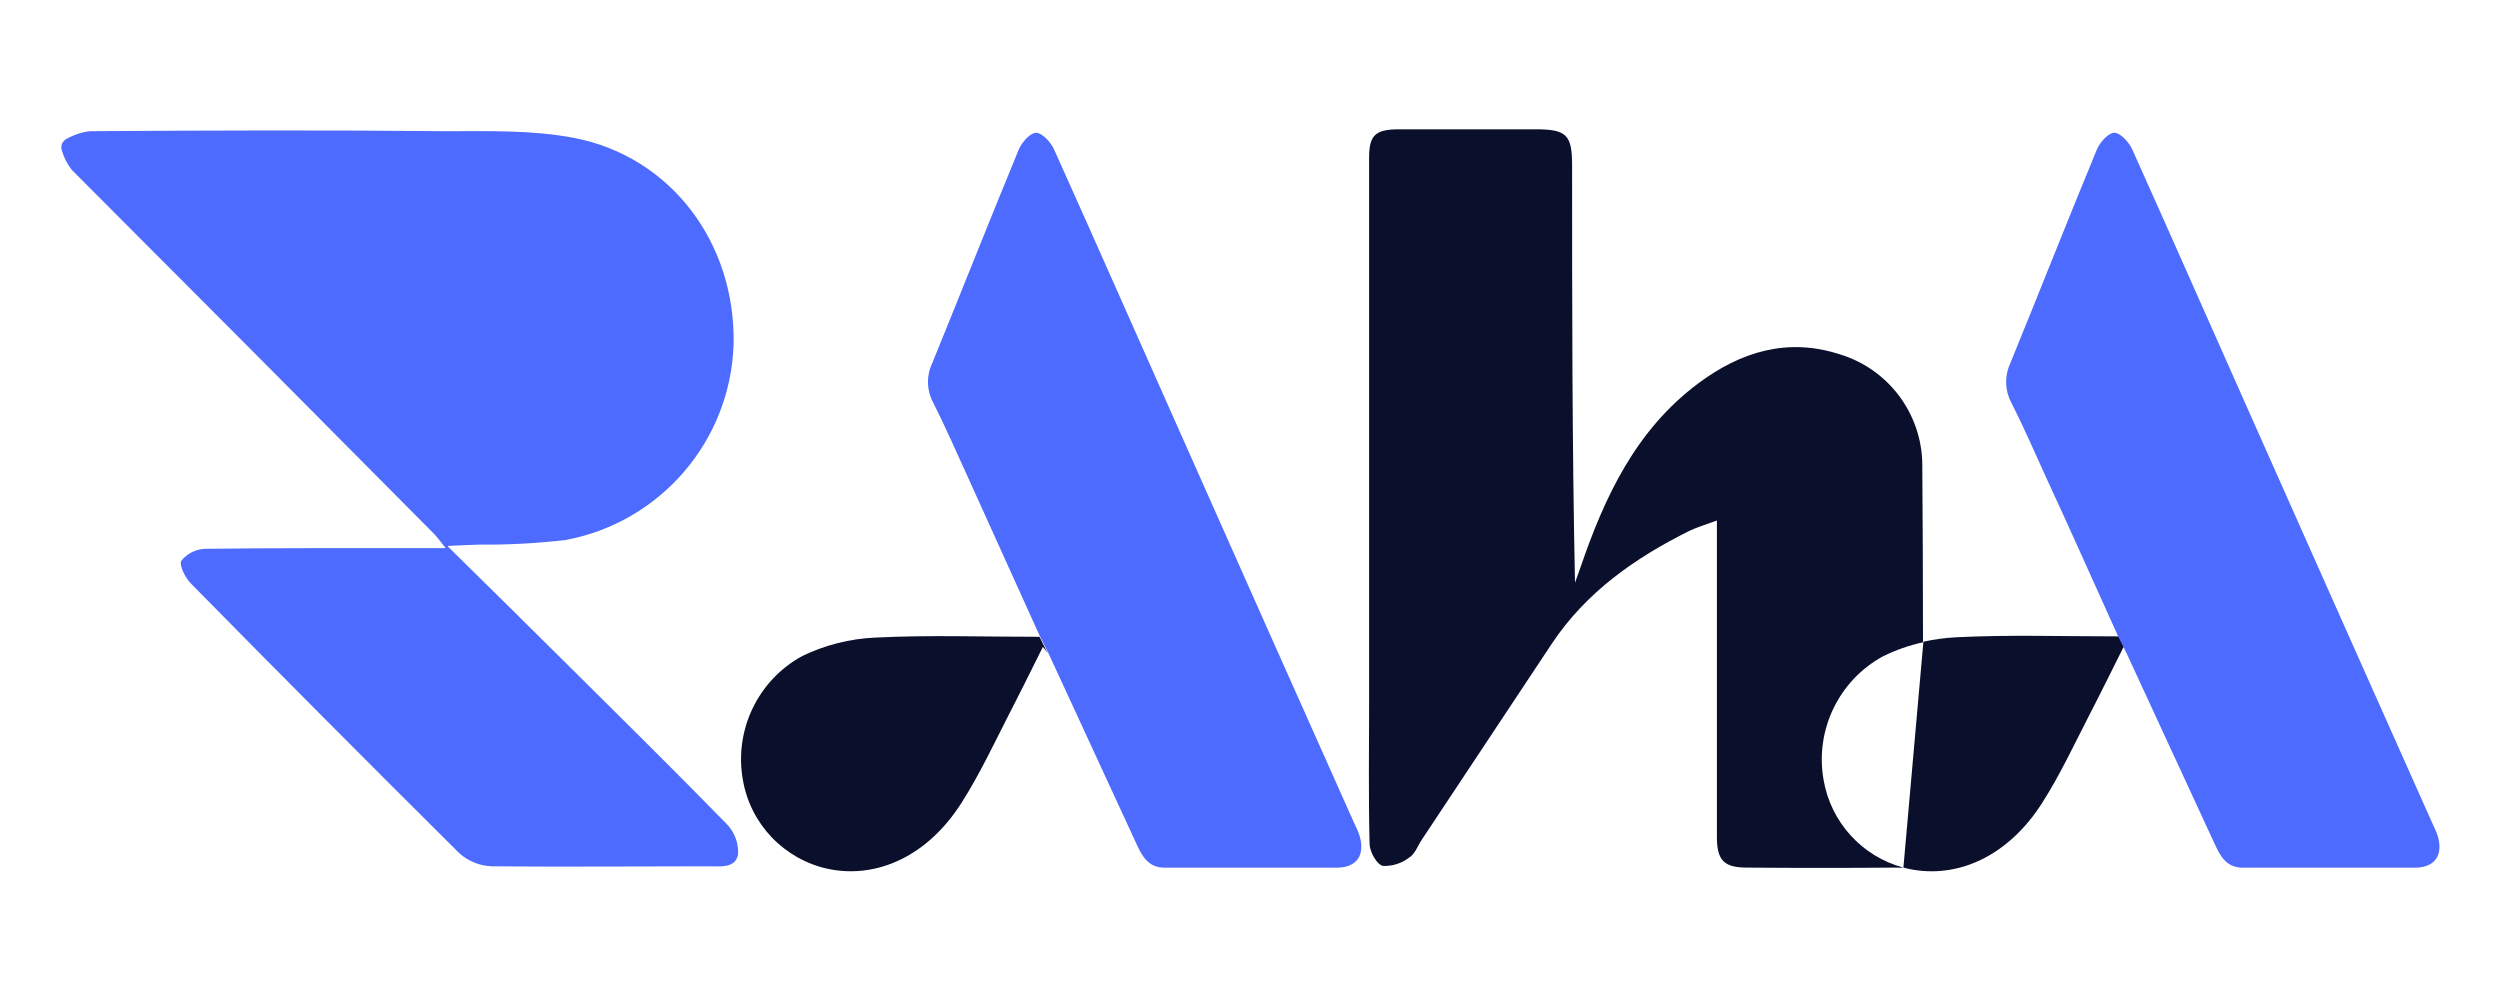
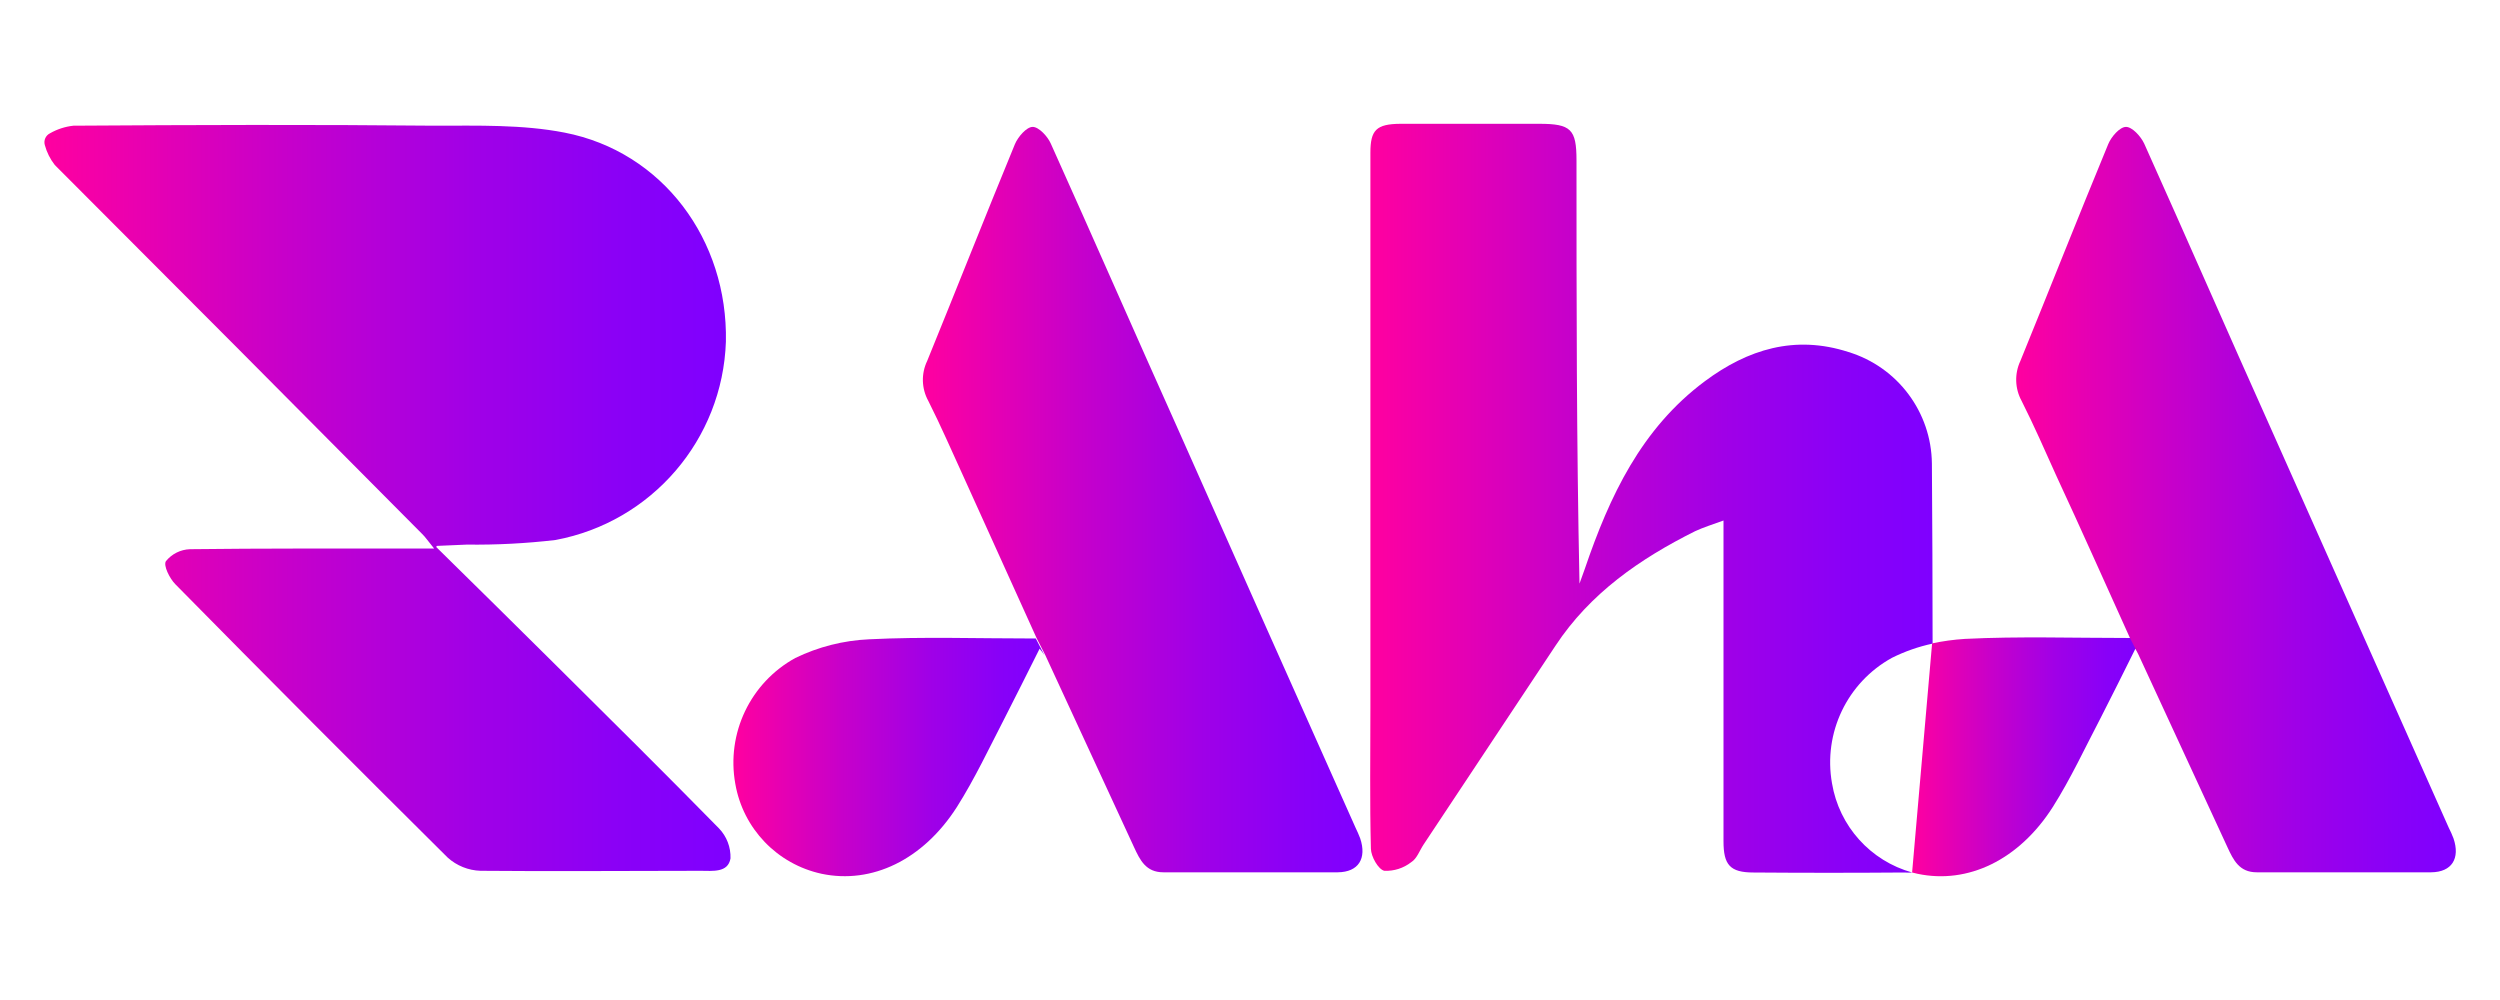
- <svg xmlns="http://www.w3.org/2000/svg" id="Layer_1" data-name="Layer 1" viewBox="0 0 250 100">
+ <svg xmlns="http://www.w3.org/2000/svg" xmlns:xlink="http://www.w3.org/1999/xlink" id="Layer_1" data-name="Layer 1" viewBox="0 0 250 100">
  <defs>
-     <style>.cls-1{fill:#4d6bfe;}.cls-2{fill:#0a0f2c;}</style>
+     <style>.cls-1{fill:url(#linear-gradient);}.cls-2{fill:url(#linear-gradient-2);}.cls-3{fill:url(#linear-gradient-3);}.cls-4{fill:url(#linear-gradient-4);}.cls-5{fill:url(#linear-gradient-5);}.cls-6{fill:url(#linear-gradient-6);}</style>
+     <linearGradient id="linear-gradient" x1="4.41" y1="49.82" x2="73.05" y2="49.82" gradientUnits="userSpaceOnUse">
+       <stop offset="0" stop-color="#ff00a0" />
+       <stop offset="0.02" stop-color="#fc00a2" />
+       <stop offset="0.35" stop-color="#c700ca" />
+       <stop offset="0.63" stop-color="#a000e7" />
+       <stop offset="0.86" stop-color="#8800f8" />
+       <stop offset="1" stop-color="#7f00ff" />
+     </linearGradient>
+     <linearGradient id="linear-gradient-2" x1="137.02" y1="49.83" x2="193.21" y2="49.83" xlink:href="#linear-gradient" />
+     <linearGradient id="linear-gradient-3" x1="73.34" y1="75.7" x2="104.45" y2="75.7" xlink:href="#linear-gradient" />
+     <linearGradient id="linear-gradient-4" x1="92.3" y1="50" x2="136.25" y2="50" xlink:href="#linear-gradient" />
+     <linearGradient id="linear-gradient-5" x1="191.22" y1="75.68" x2="214.01" y2="75.68" xlink:href="#linear-gradient" />
+     <linearGradient id="linear-gradient-6" x1="201.64" y1="50" x2="245.59" y2="50" xlink:href="#linear-gradient" />
  </defs>
-   <path class="cls-1" d="M44.8,54.66c3.86,3.81,7.73,7.61,11.57,11.43,5.46,5.42,10.94,10.82,16.31,16.32a4.06,4.06,0,0,1,1.13,3c-.24,1.44-1.76,1.22-2.93,1.22-7.24,0-14.48.07-21.71,0a5.14,5.14,0,0,1-3.23-1.3q-13.53-13.44-26.87-27c-.56-.57-1.19-1.84-.93-2.27a3.23,3.23,0,0,1,2.36-1.18c7.17-.09,14.34-.06,21.51-.07h2.56c-.6-.73-.86-1.13-1.2-1.46Q25.28,35.1,7.19,17a5.47,5.47,0,0,1-1-1.95.94.94,0,0,1,.5-1.18A6.15,6.15,0,0,1,9,13.12c11.87-.08,23.74-.12,35.61,0,4.28,0,8.67-.13,12.84.68,9.69,1.89,16.12,10.54,15.91,20.62A20.58,20.58,0,0,1,56.56,54a68.74,68.74,0,0,1-8.75.46l-3,.13Z" />
-   <path class="cls-2" d="M190.34,86.76a6.3,6.3,0,0,1-.79,0q-7.43.06-14.86,0c-2.33,0-3-.76-3-3.09q0-14.67,0-29.33V52.05c-1.13.42-2,.67-2.8,1.06-5.43,2.71-10.3,6.12-13.73,11.29L142.16,84c-.4.59-.66,1.4-1.22,1.74a4,4,0,0,1-2.66.85c-.6-.15-1.3-1.4-1.32-2.17-.12-4.63-.05-9.26-.05-13.89l0-54.74c0-2.24.58-2.84,2.93-2.86,4.57,0,9.13,0,13.69,0,3.13,0,3.68.54,3.68,3.61,0,13.88,0,27.76.29,41.73.18-.49.36-1,.53-1.48,2.43-7.12,5.56-13.81,11.82-18.47,4.23-3.15,8.91-4.59,14.15-2.88a11.62,11.62,0,0,1,8.23,11c.05,5.93.06,11.86.07,17.79a17.47,17.47,0,0,0-4,1.4A11.75,11.75,0,0,0,182.36,78,11,11,0,0,0,190.34,86.76Z" />
-   <path class="cls-2" d="M104.78,65.34a6.61,6.61,0,0,0-.49-.65c-1.19,2.37-2.29,4.62-3.44,6.84-1.53,3-2.94,6-4.71,8.77-3.34,5.25-8.39,7.62-13.33,6.59A11,11,0,0,1,74.29,78a11.76,11.76,0,0,1,5.94-12.4,18.64,18.64,0,0,1,7.27-1.84c5.32-.27,10.67-.08,16.45-.08" />
-   <path class="cls-1" d="M104,63.65c-2.51-5.55-4.86-10.75-7.22-15.95-1.14-2.49-2.23-5-3.46-7.44a4.31,4.31,0,0,1-.11-3.91c2.9-7.11,5.72-14.26,8.65-21.36.3-.73,1.14-1.7,1.74-1.71s1.48.93,1.8,1.65c4.2,9.32,8.31,18.68,12.47,28q8.76,19.72,17.57,39.43a11.21,11.21,0,0,1,.47,1.07c.66,2-.16,3.32-2.21,3.34-5.73,0-11.47,0-17.21,0-1.71,0-2.3-1.2-2.89-2.48q-4.36-9.48-8.77-19" />
-   <path class="cls-2" d="M212.81,65.28c-.08-.14-.22-.28-.45-.59-1.19,2.37-2.29,4.62-3.44,6.84-1.54,3-2.94,6-4.71,8.77-3.34,5.25-8.39,7.63-13.33,6.59l-.54-.13,2-22.59a20.2,20.2,0,0,1,3.23-.44c5.33-.27,10.68-.09,16.46-.09Z" />
-   <path class="cls-1" d="M211.82,63.65C209.31,58.1,207,52.9,204.59,47.7c-1.13-2.49-2.22-5-3.46-7.44a4.38,4.38,0,0,1-.11-3.91c2.9-7.11,5.72-14.26,8.65-21.36.3-.73,1.14-1.7,1.75-1.71s1.47.93,1.8,1.65c4.19,9.32,8.3,18.68,12.46,28q8.77,19.72,17.57,39.43a11.21,11.21,0,0,1,.47,1.07c.67,2-.16,3.32-2.2,3.34-5.74,0-11.48,0-17.21,0-1.72,0-2.3-1.2-2.89-2.48q-4.38-9.48-8.78-19" />
+   <path class="cls-1" d="M43.62,54.7c3.92,3.86,7.84,7.71,11.74,11.59,5.54,5.49,11.09,11,16.54,16.55a4.13,4.13,0,0,1,1.15,3c-.25,1.46-1.79,1.24-3,1.24-7.34,0-14.68.07-22,0a5.15,5.15,0,0,1-3.28-1.32Q31.06,72.16,17.53,58.42c-.57-.58-1.21-1.87-.94-2.3A3.24,3.24,0,0,1,19,54.92c7.27-.09,14.54-.06,21.82-.07h2.59c-.61-.74-.87-1.15-1.22-1.48Q23.83,34.86,5.48,16.5a5.59,5.59,0,0,1-1-2A1,1,0,0,1,5,13.33a6,6,0,0,1,2.34-.76c12-.08,24.07-.12,36.11,0,4.34,0,8.79-.13,13,.69C66.28,15.17,72.8,24,72.59,34.17A20.89,20.89,0,0,1,55.55,54a69.18,69.18,0,0,1-8.87.46l-3,.13Z" />
+   <path class="cls-2" d="M191.22,87.25a5.34,5.34,0,0,1-.8,0q-7.53.06-15.07,0c-2.36,0-3-.77-3-3.13V52.05c-1.15.42-2,.68-2.84,1.07C164,55.87,159,59.33,155.55,64.57L142.36,84.45c-.4.6-.67,1.42-1.24,1.77a4.07,4.07,0,0,1-2.69.86c-.61-.15-1.32-1.42-1.34-2.2-.12-4.7-.05-9.39-.05-14.09V15.28c0-2.28.59-2.88,3-2.9h13.88c3.18,0,3.73.54,3.73,3.66,0,14.07,0,28.15.3,42.32.18-.5.36-1,.54-1.5,2.46-7.22,5.63-14,12-18.74,4.29-3.19,9-4.65,14.35-2.92a11.79,11.79,0,0,1,8.35,11.16c.05,6,.06,12,.07,18a17.17,17.17,0,0,0-4.06,1.42,11.94,11.94,0,0,0-6,12.55A11.16,11.16,0,0,0,191.22,87.25Z" />
+   <path class="cls-3" d="M104.45,65.53a6.26,6.26,0,0,0-.49-.66c-1.21,2.4-2.33,4.68-3.49,6.93-1.55,3-3,6.09-4.78,8.9C92.3,86,87.18,88.43,82.17,87.38a11.15,11.15,0,0,1-8.64-9,11.94,11.94,0,0,1,6-12.58,18.85,18.85,0,0,1,7.37-1.87c5.39-.27,10.82-.08,16.68-.08" />
+   <path class="cls-4" d="M103.66,63.81c-2.54-5.63-4.93-10.9-7.32-16.17-1.16-2.53-2.26-5.07-3.51-7.55a4.36,4.36,0,0,1-.11-4c2.94-7.21,5.8-14.46,8.77-21.67.31-.74,1.16-1.72,1.77-1.73s1.5.94,1.82,1.67c4.26,9.46,8.43,19,12.65,28.4q8.88,20,17.82,40c.17.35.33.71.47,1.08.67,2-.16,3.37-2.24,3.39H116.33c-1.74,0-2.33-1.22-2.93-2.52q-4.43-9.6-8.9-19.26" />
+   <path class="cls-5" d="M214,65.47a6.12,6.12,0,0,0-.46-.6c-1.2,2.4-2.32,4.68-3.48,6.93-1.57,3-3,6.09-4.78,8.9-3.39,5.32-8.51,7.74-13.52,6.68l-.55-.13,2-22.91a22.5,22.5,0,0,1,3.28-.45c5.4-.27,10.83-.09,16.69-.09Z" />
+   <path class="cls-6" d="M213,63.81c-2.55-5.63-4.89-10.9-7.34-16.17-1.14-2.53-2.25-5.07-3.5-7.55a4.42,4.42,0,0,1-.12-4c2.94-7.21,5.8-14.46,8.78-21.67.3-.74,1.15-1.72,1.77-1.73s1.49.94,1.83,1.67c4.25,9.46,8.41,19,12.63,28.4q8.9,20,17.82,40a10.43,10.43,0,0,1,.48,1.08c.68,2-.16,3.37-2.23,3.39H225.67c-1.74,0-2.33-1.22-2.93-2.52l-8.9-19.26" />
</svg>
